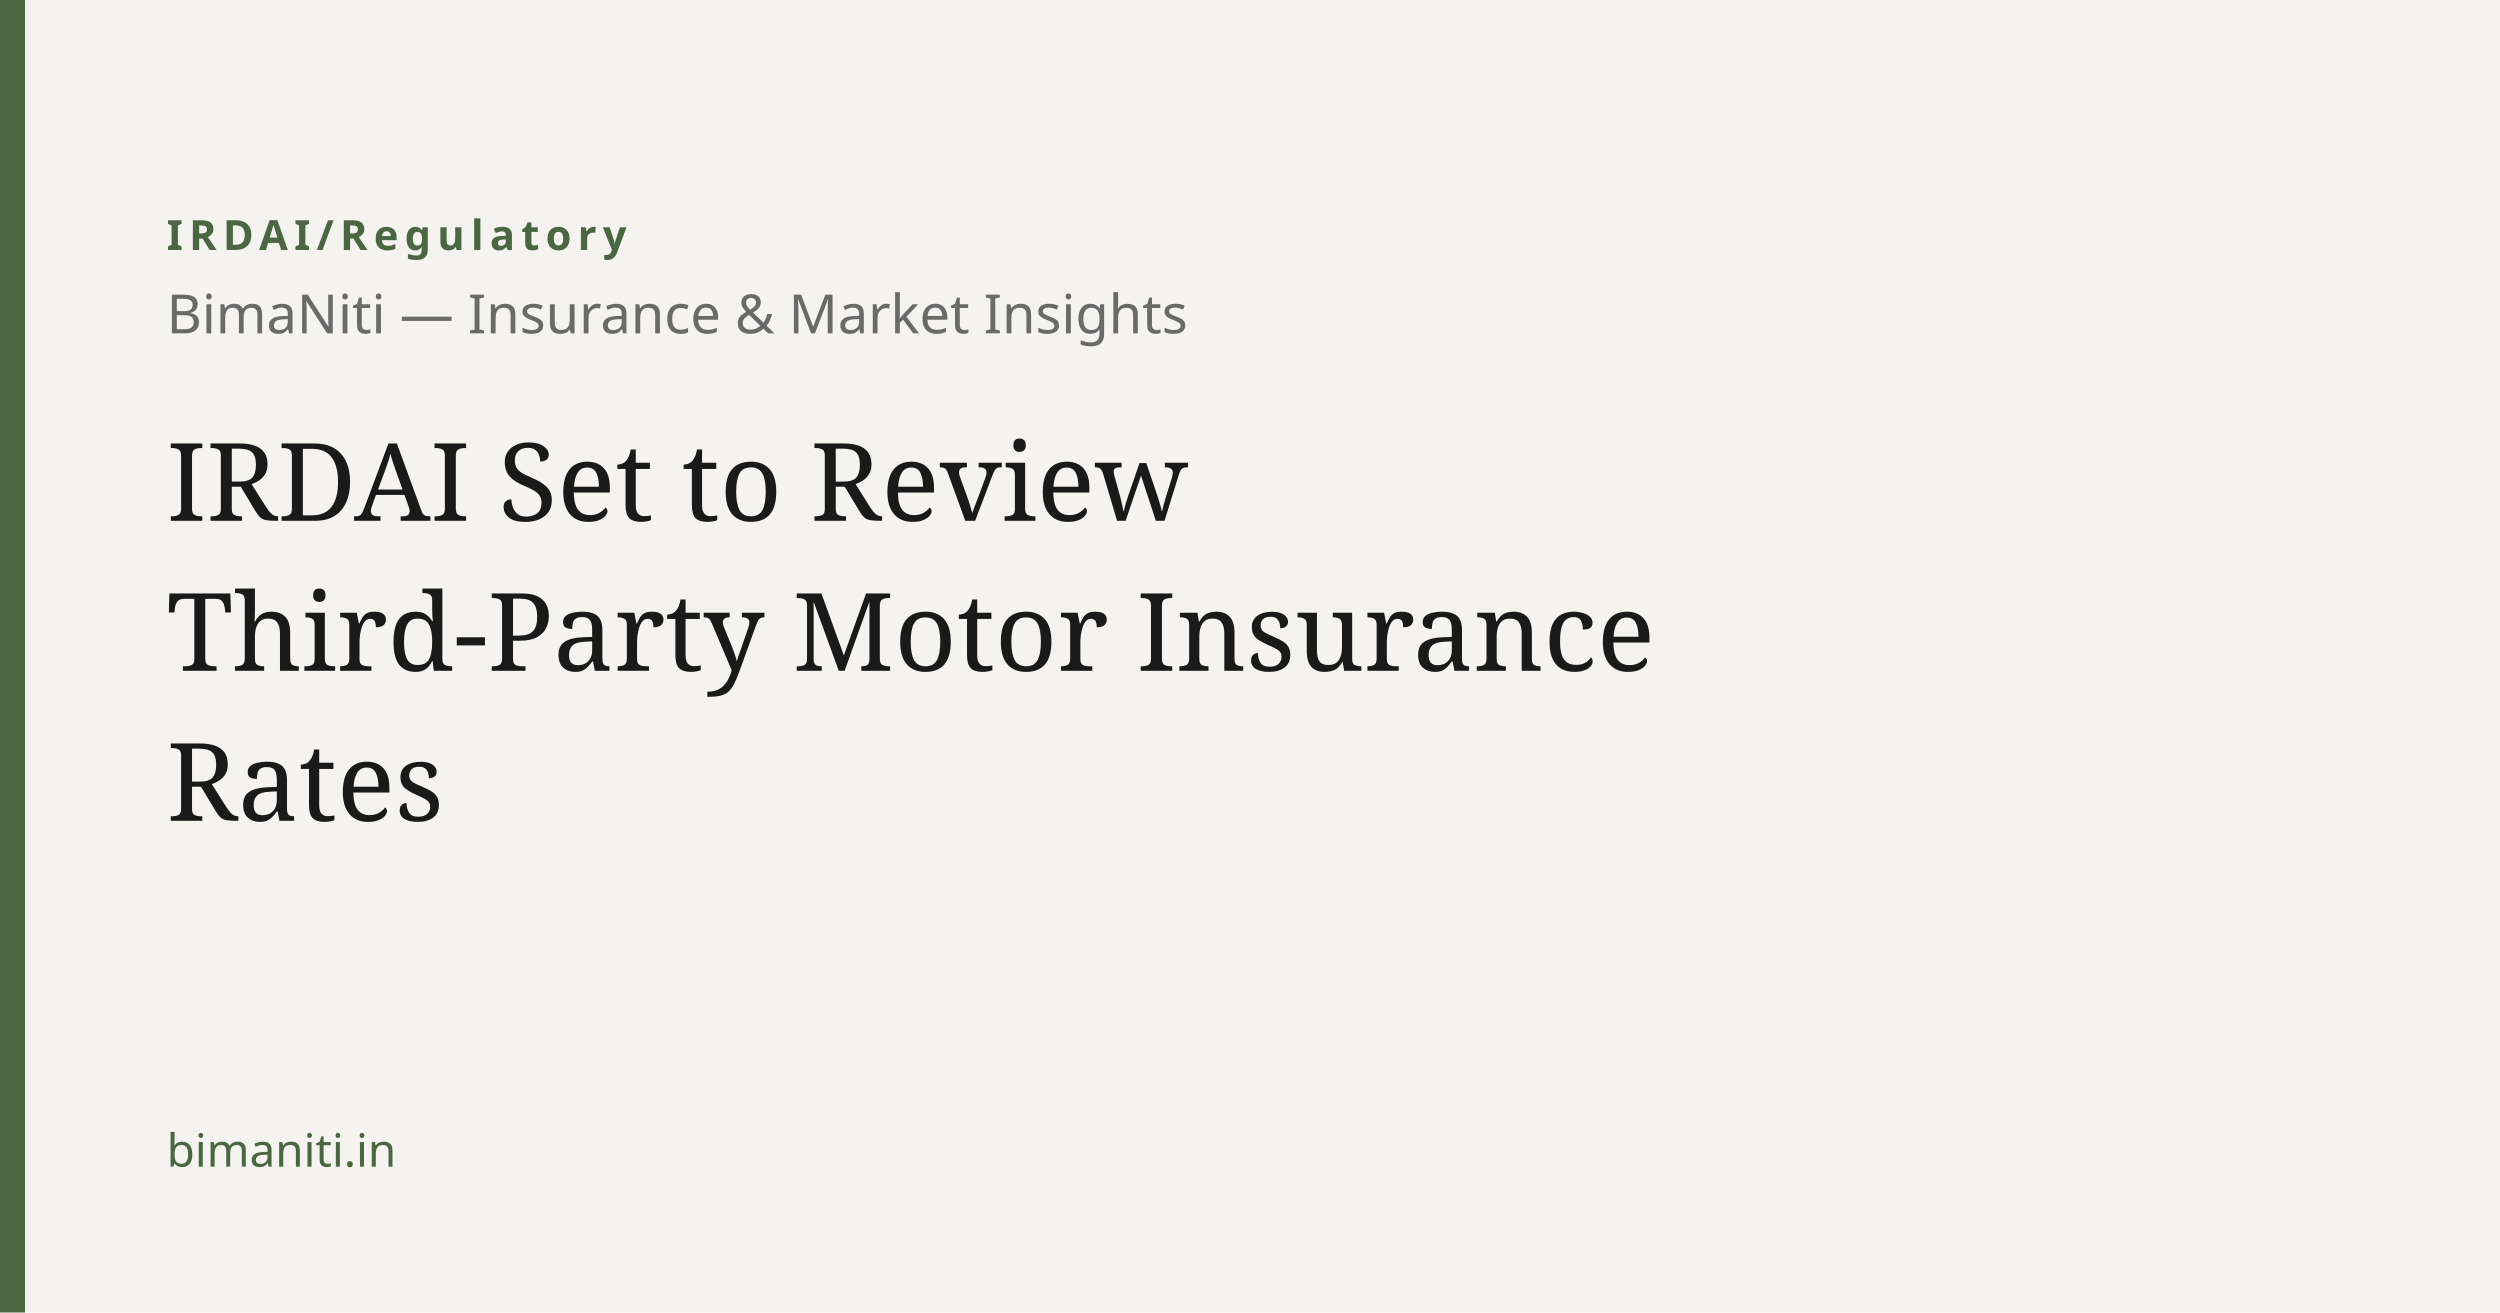
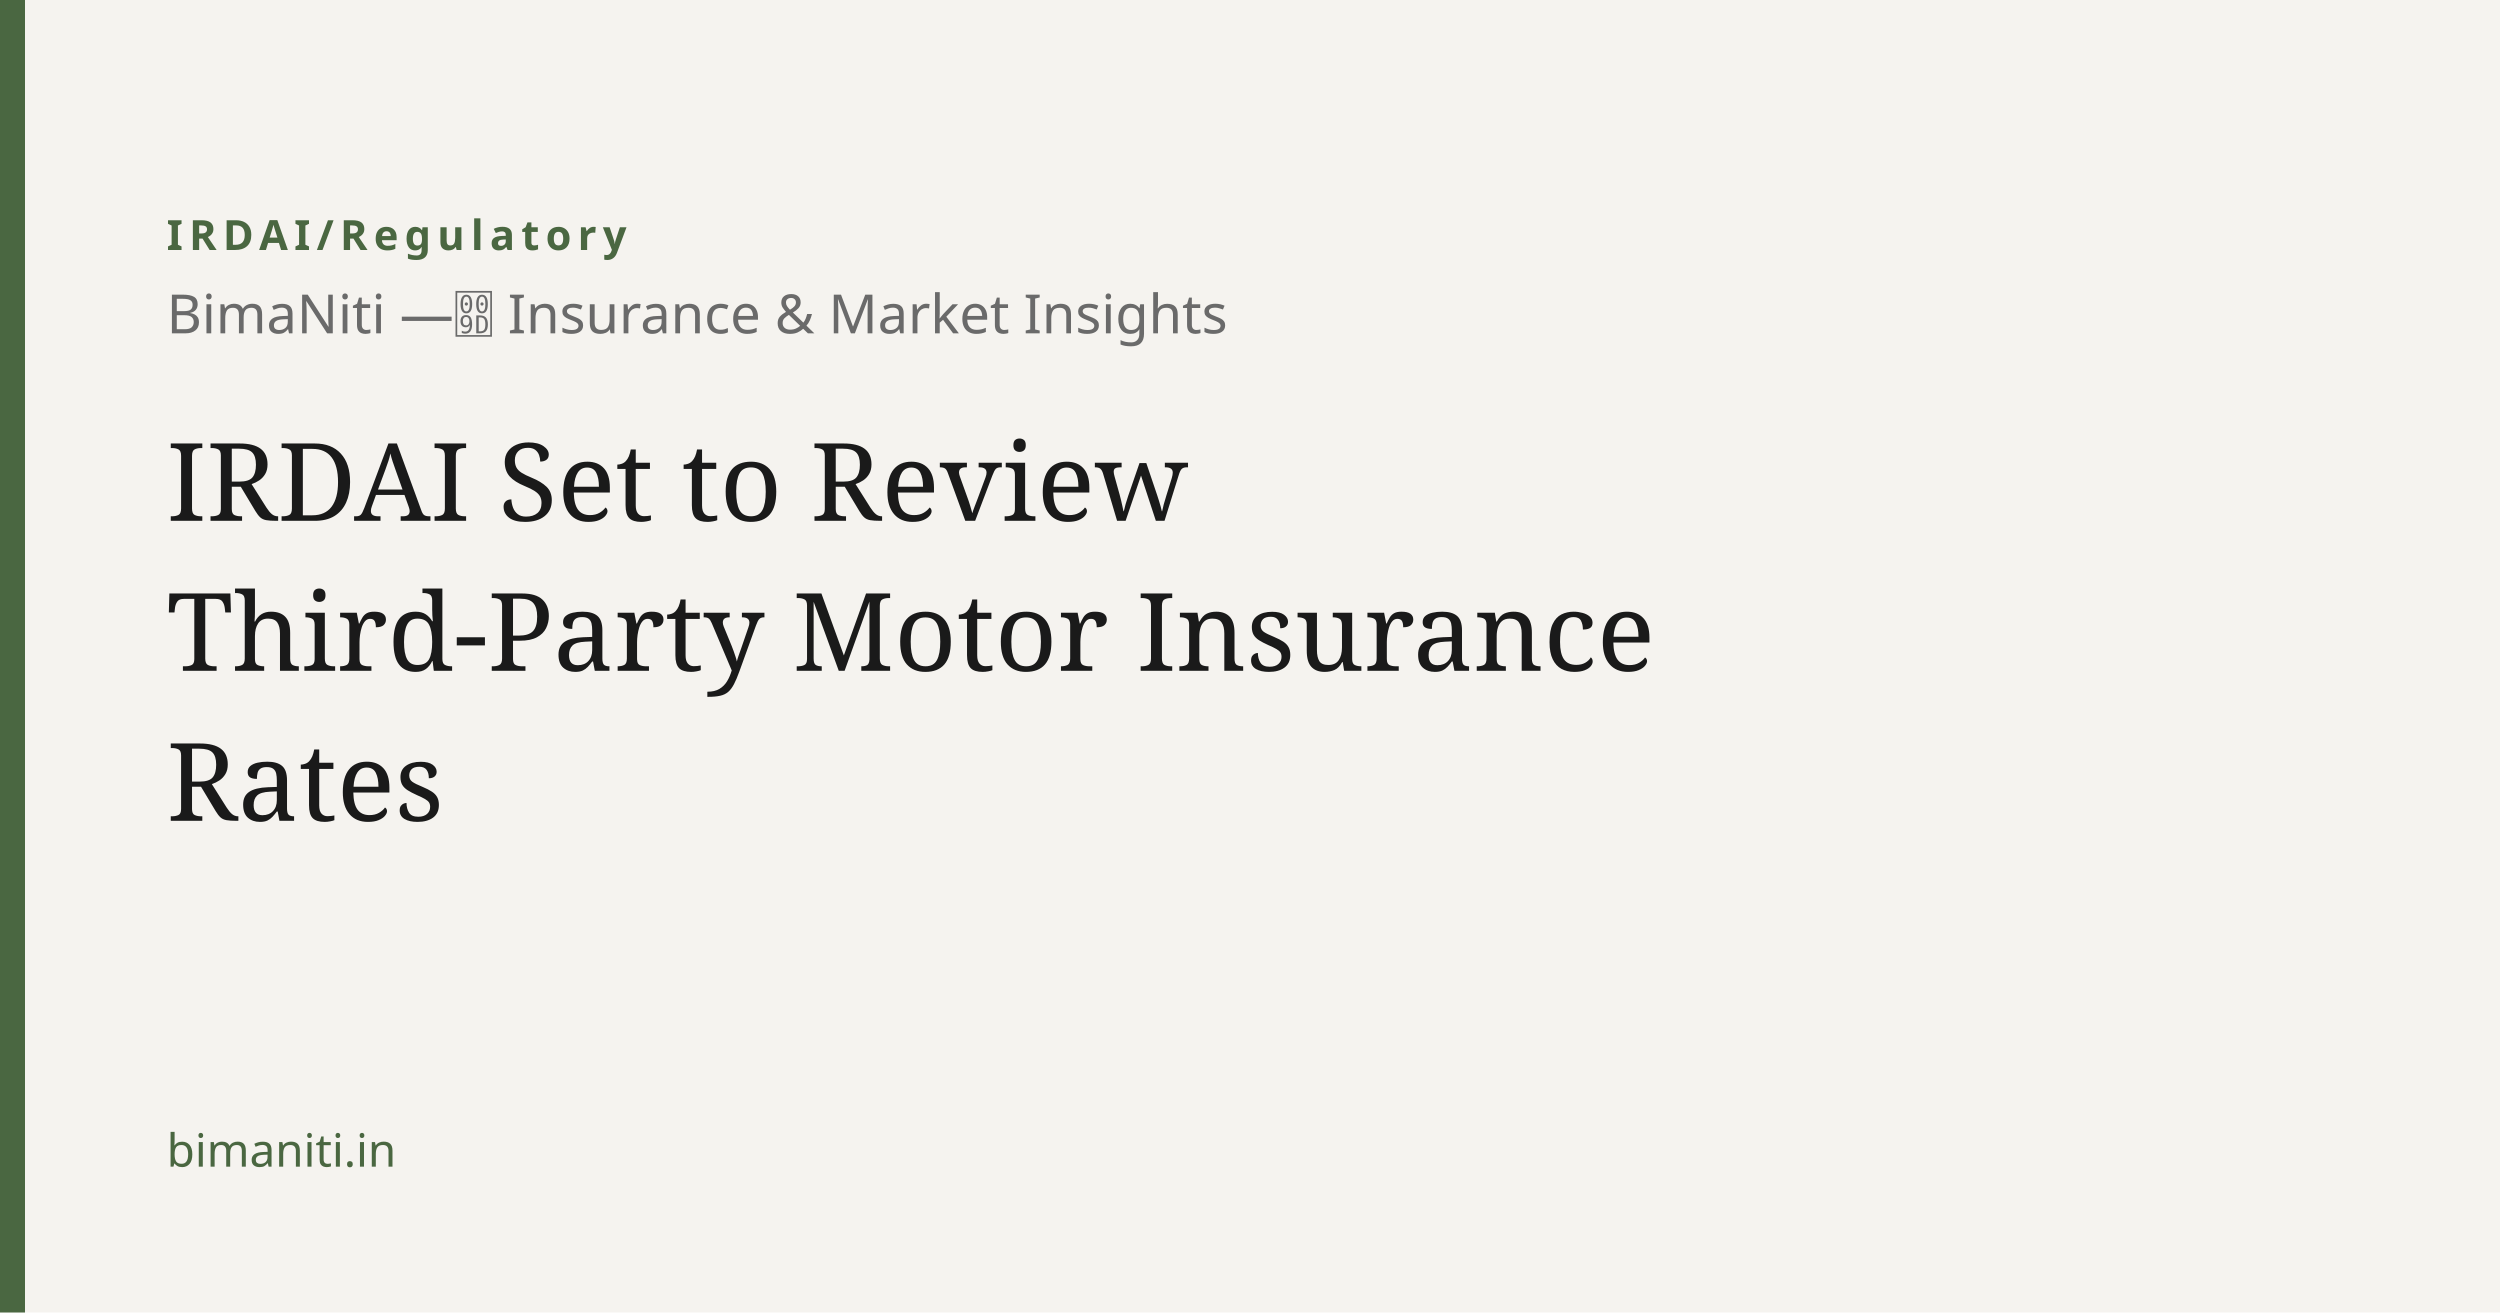
<svg xmlns="http://www.w3.org/2000/svg" width="1200" height="630" viewBox="0 0 1200 630">
  <rect width="1200" height="630" fill="#f5f3ef" />
  <rect x="0" y="0" width="12" height="630" fill="#4a6741" />
  <text x="80" y="120" font-family="Outfit, system-ui, sans-serif" font-size="20" font-weight="600" letter-spacing="3" fill="#4a6741">IRDAI/Regulatory</text>
-   <text x="80" y="160" font-family="Outfit, system-ui, sans-serif" font-size="26" font-weight="300" fill="#6a6a6a">BimaNiti — Insurance &amp; Market Insights</text>
+   <text x="80" y="160" font-family="Outfit, system-ui, sans-serif" font-size="26" font-weight="300" fill="#6a6a6a">BimaNiti — Insurance &amp; Market Insights</text>
  <text x="80" y="250" font-family="Georgia, serif" font-size="52" font-weight="500" fill="#1a1a1a">IRDAI Set to Review</text>
  <text x="80" y="322" font-family="Georgia, serif" font-size="52" font-weight="500" fill="#1a1a1a">Third-Party Motor Insurance</text>
  <text x="80" y="394" font-family="Georgia, serif" font-size="52" font-weight="500" fill="#1a1a1a">Rates</text>
  <text x="80" y="560" font-family="Outfit, system-ui, sans-serif" font-size="22" font-weight="400" fill="#4a6741">bimaniti.in</text>
</svg>
